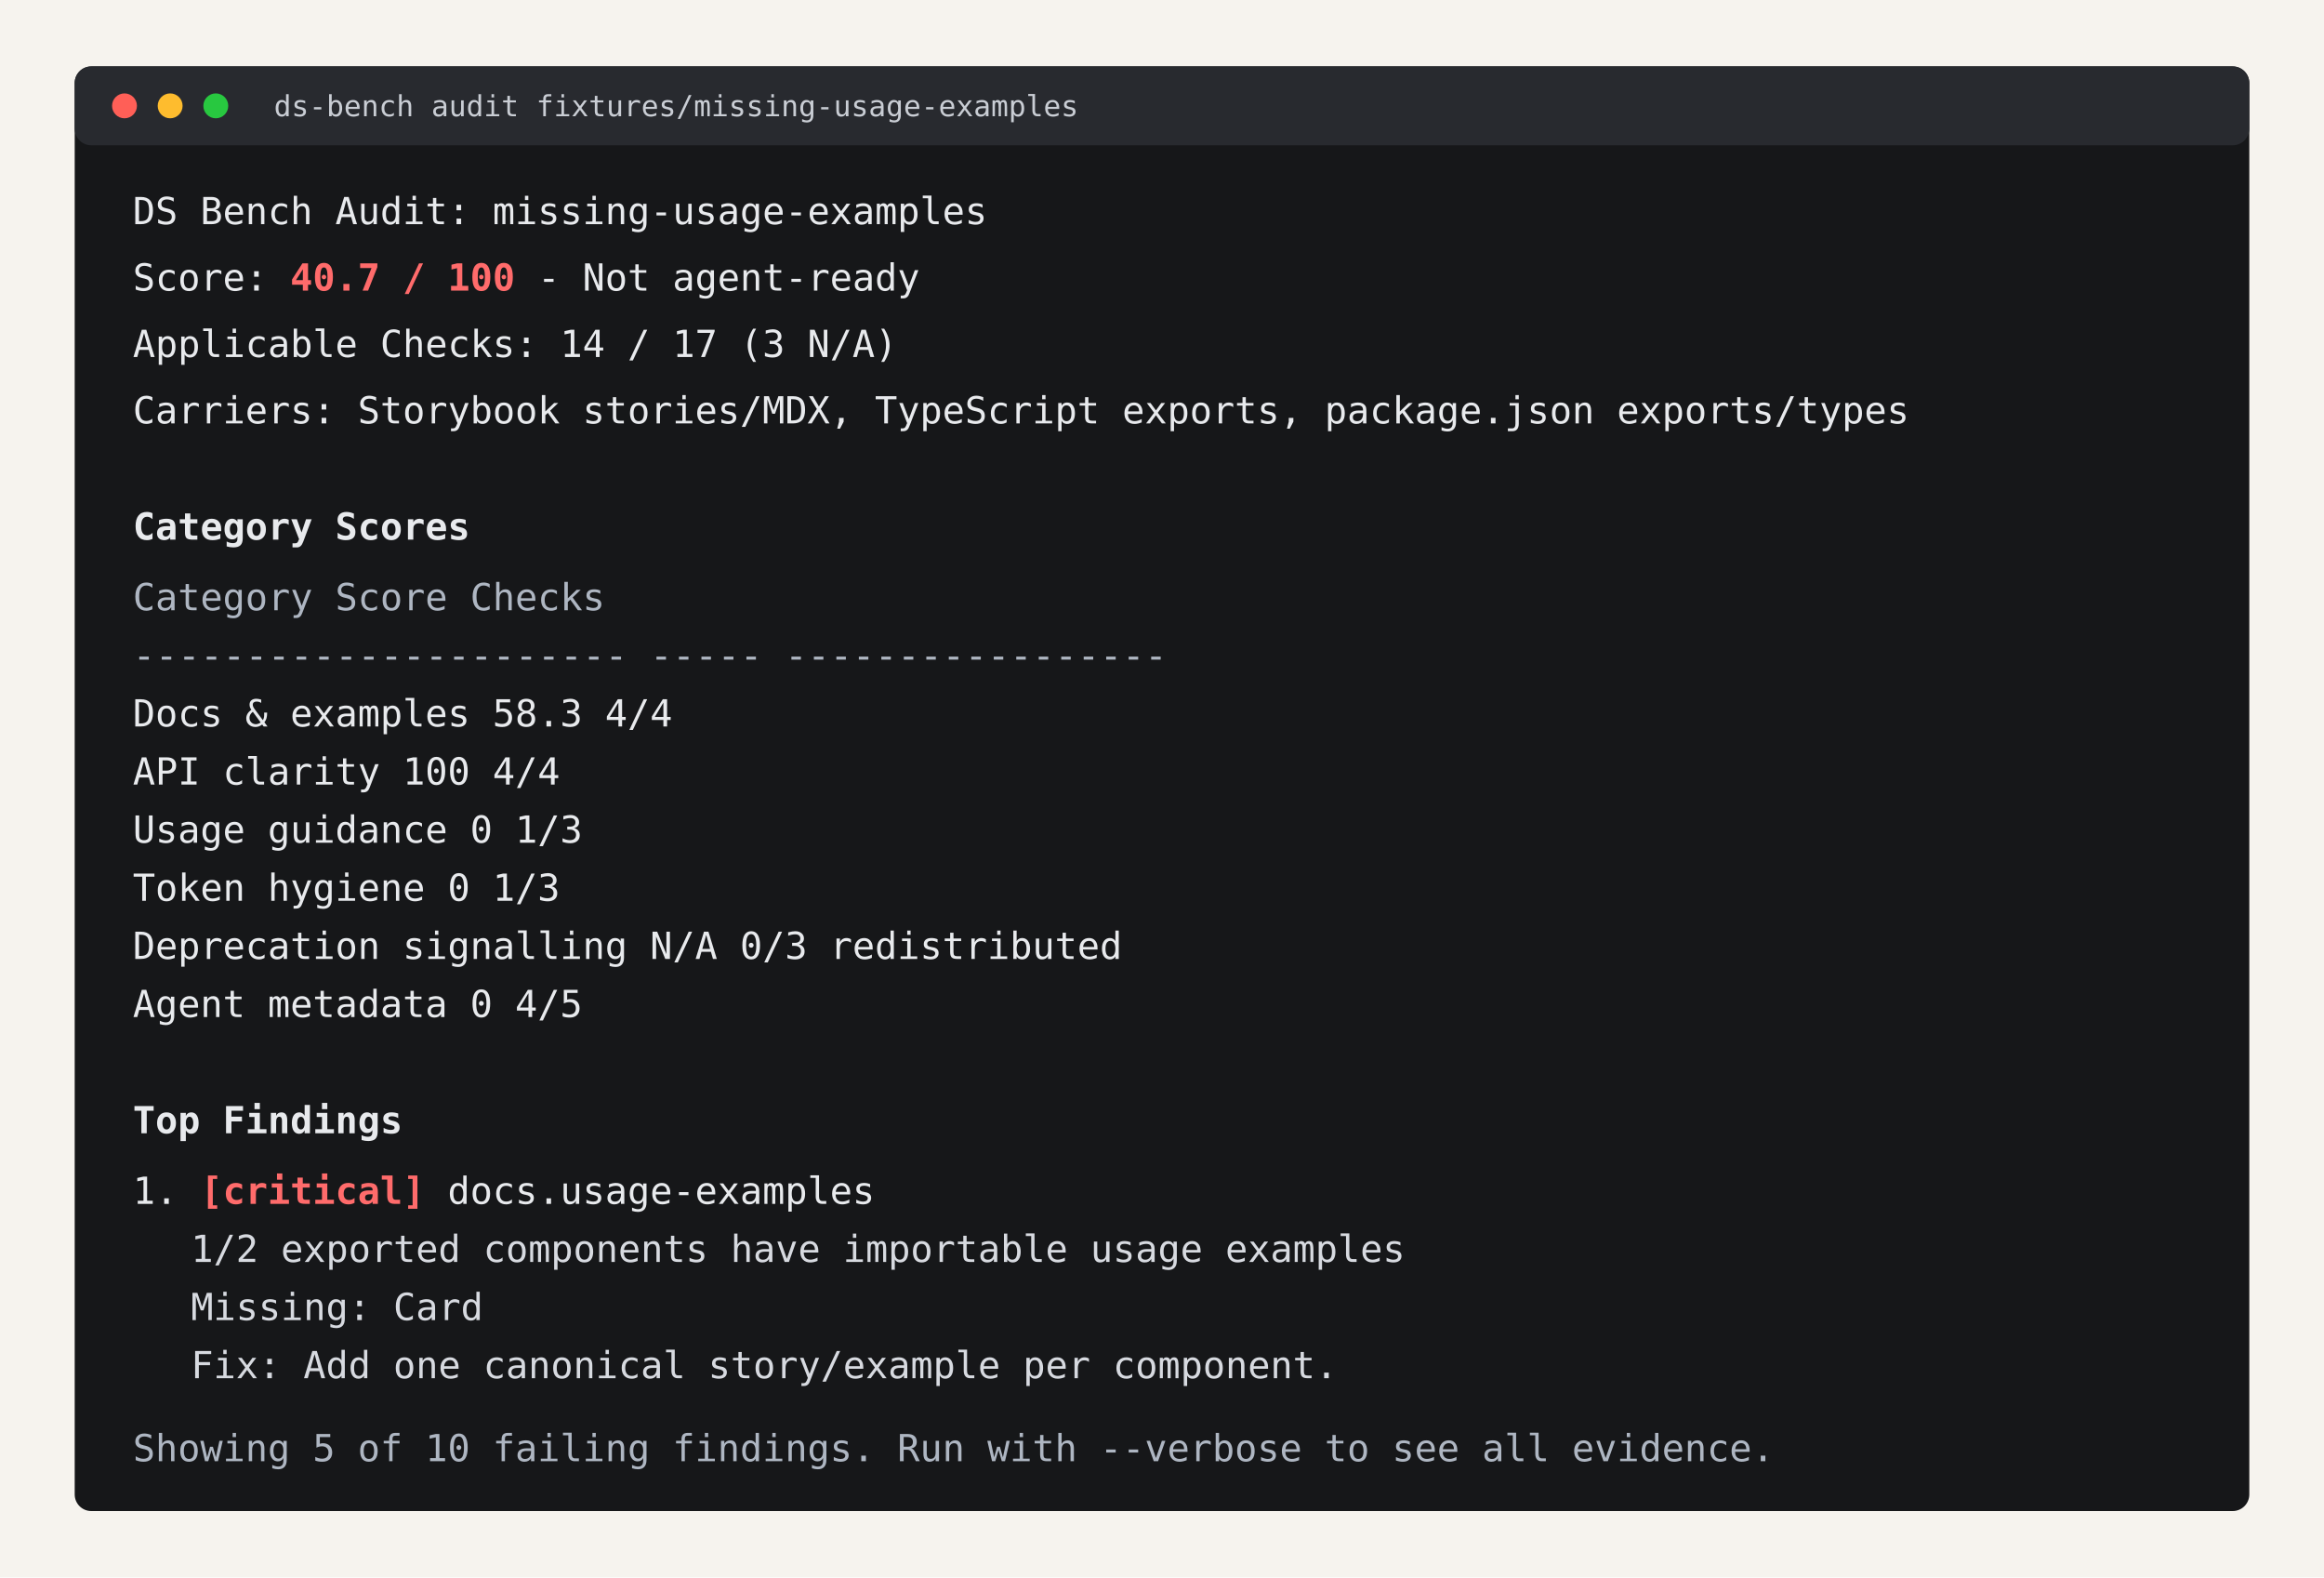
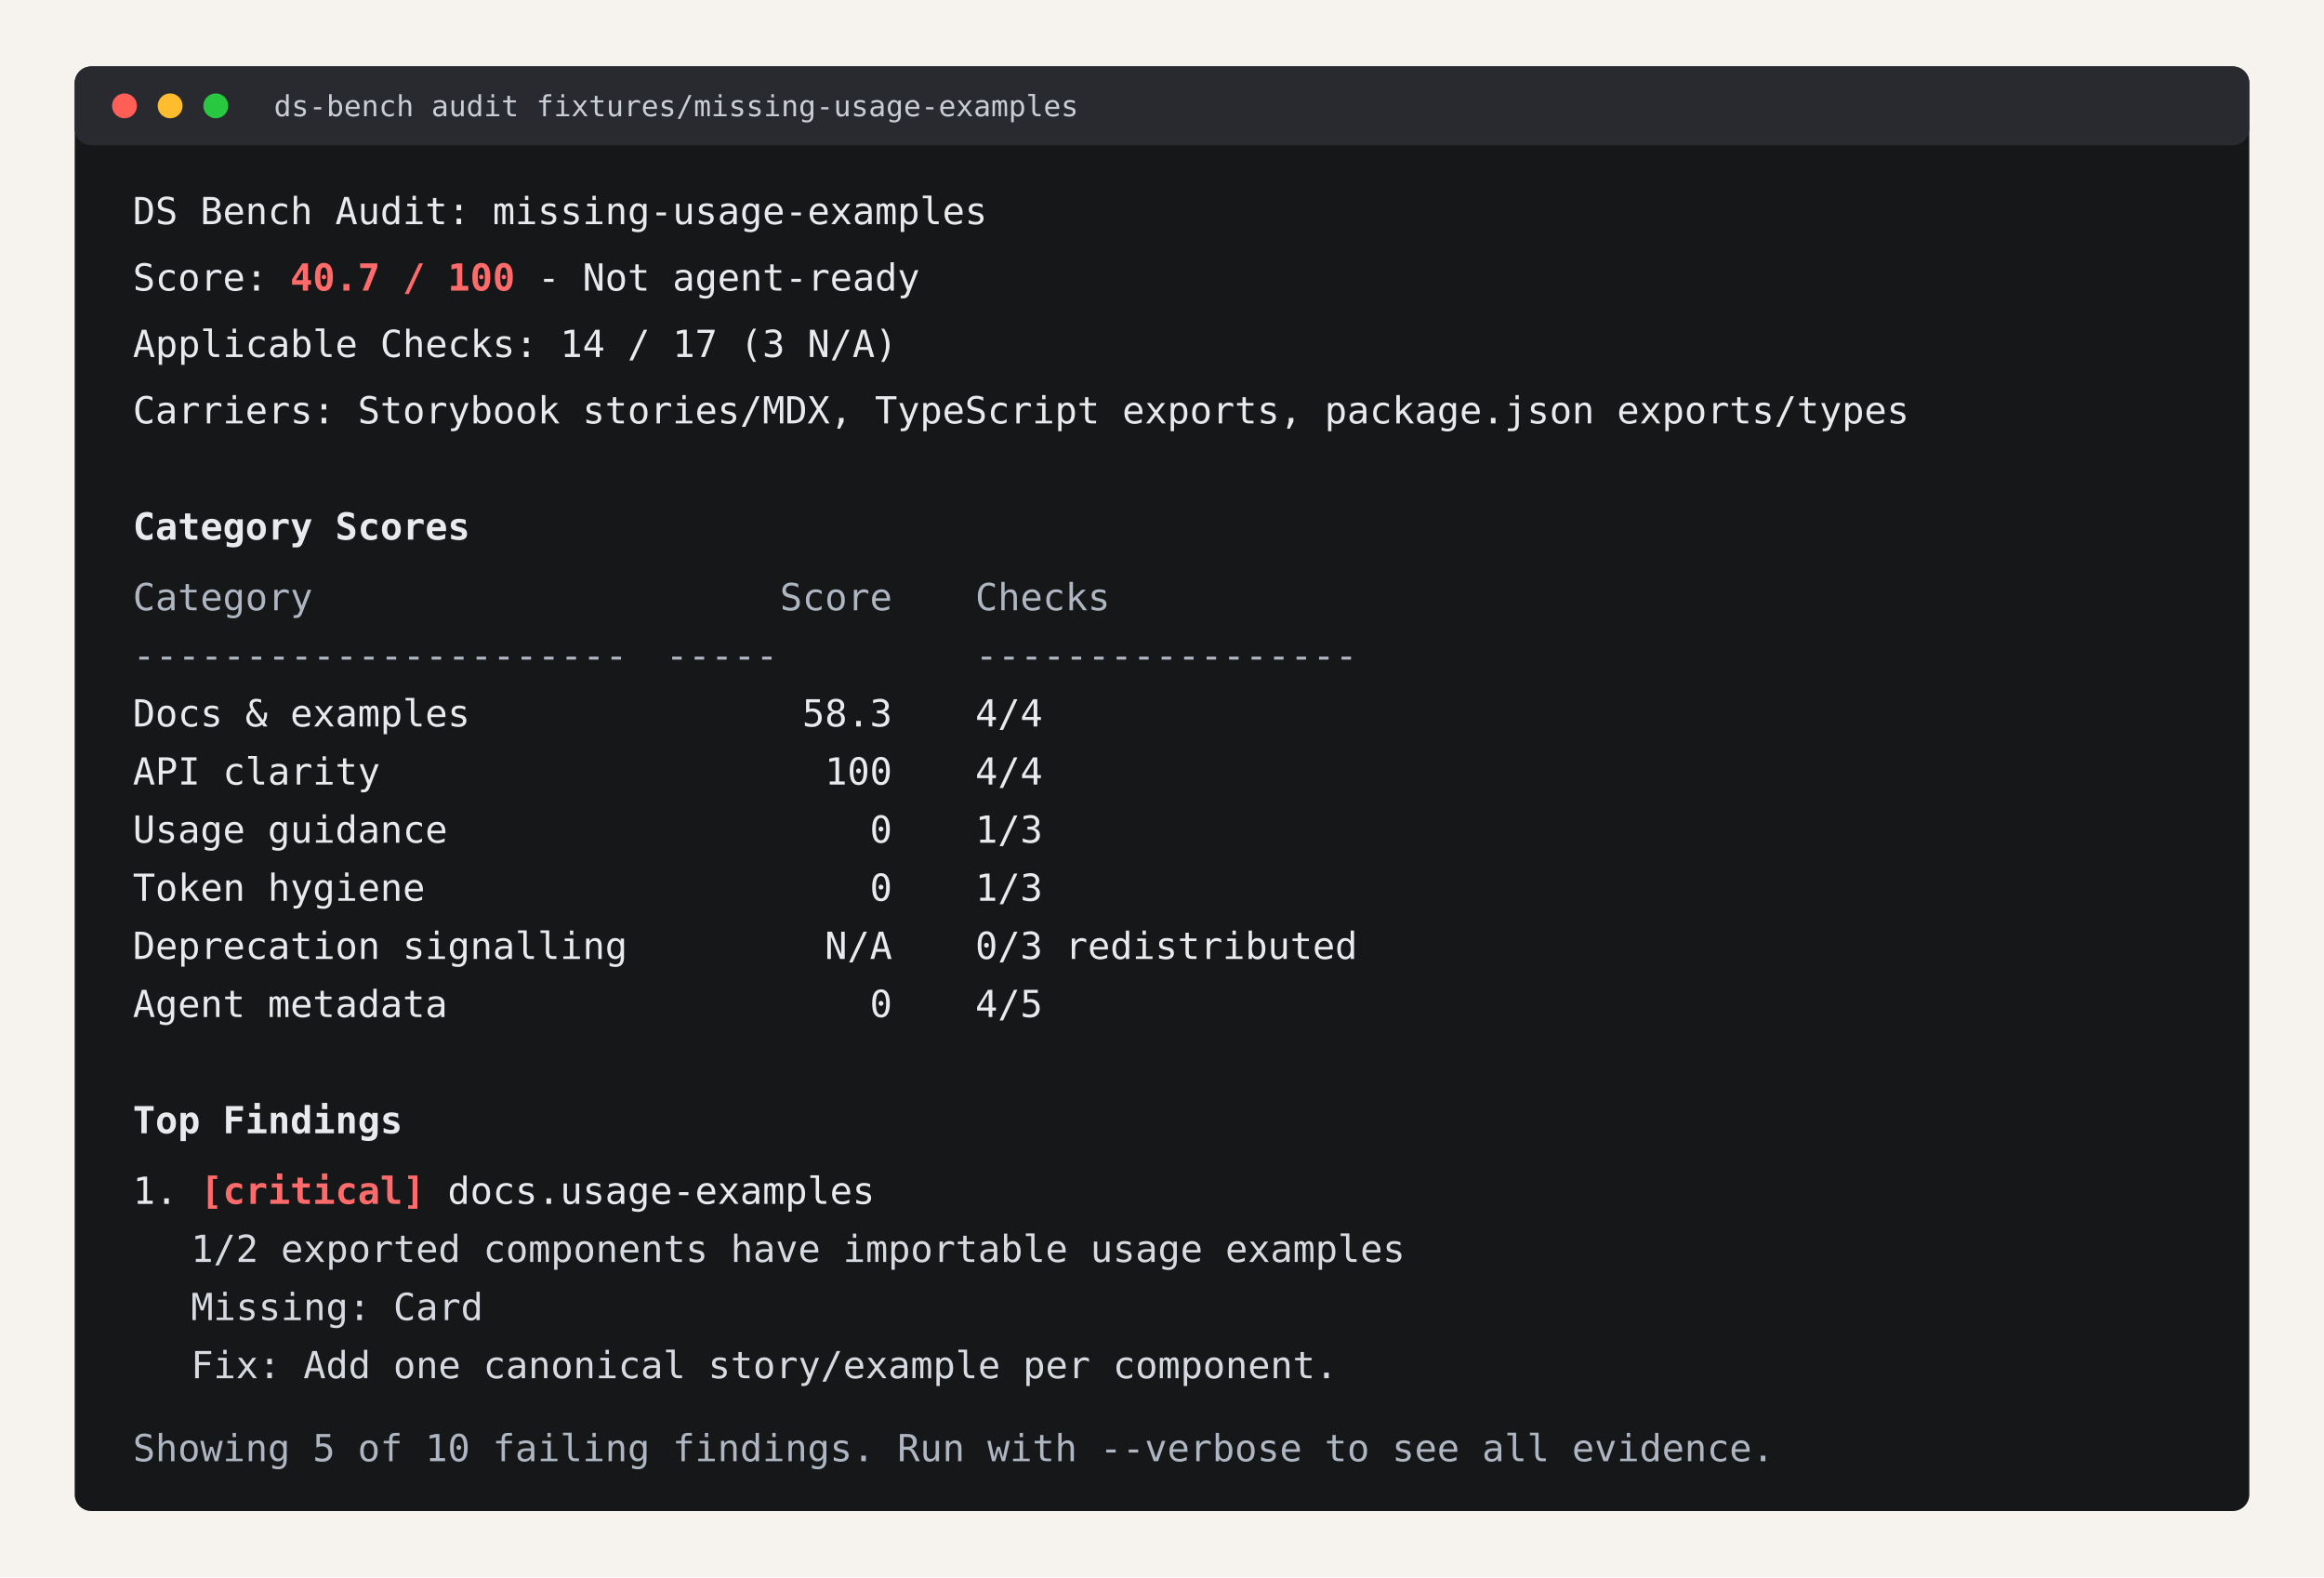
<svg xmlns="http://www.w3.org/2000/svg" width="1120" height="760" viewBox="0 0 1120 760" role="img" aria-labelledby="title desc">
  <rect width="1120" height="760" fill="#f6f3ee" />
  <rect x="36" y="32" width="1048" height="696" rx="8" fill="#161719" />
  <rect x="36" y="32" width="1048" height="38" rx="8" fill="#282a2f" />
  <circle cx="60" cy="51" r="6" fill="#ff5f57" />
  <circle cx="82" cy="51" r="6" fill="#febc2e" />
  <circle cx="104" cy="51" r="6" fill="#28c840" />
  <text x="132" y="56" fill="#c9cdd4" font-family="Menlo, Consolas, monospace" font-size="14">ds-bench audit fixtures/missing-usage-examples</text>
  <g font-family="Menlo, Consolas, monospace" font-size="18" fill="#e8eaed">
    <text x="64" y="108">DS Bench Audit: missing-usage-examples</text>
    <text x="64" y="140">Score: <tspan fill="#ff6b6b" font-weight="700">40.7 / 100</tspan> - Not agent-ready</text>
    <text x="64" y="172">Applicable Checks: 14 / 17 (3 N/A)</text>
    <text x="64" y="204">Carriers: Storybook stories/MDX, TypeScript exports, package.json exports/types</text>
    <text x="64" y="260" font-weight="700">Category Scores</text>
-     <text x="64" y="294" fill="#aeb6c2">Category                Score  Checks</text>
-     <text x="64" y="322" fill="#aeb6c2">----------------------  -----  -----------------</text>
-     <text x="64" y="350">Docs &amp; examples          58.3  4/4</text>
-     <text x="64" y="378">API clarity               100  4/4</text>
-     <text x="64" y="406">Usage guidance              0  1/3</text>
-     <text x="64" y="434">Token hygiene               0  1/3</text>
-     <text x="64" y="462">Deprecation signalling    N/A  0/3 redistributed</text>
-     <text x="64" y="490">Agent metadata              0  4/5</text>
+     <text x="64" y="294" fill="#aeb6c2">Category</text>
+     <text x="430" y="294" text-anchor="end" fill="#aeb6c2">Score</text>
+     <text x="470" y="294" fill="#aeb6c2">Checks</text>
+     <text x="64" y="322" fill="#aeb6c2">----------------------</text>
+     <text x="375" y="322" text-anchor="end" fill="#aeb6c2">-----</text>
+     <text x="470" y="322" fill="#aeb6c2">-----------------</text>
+     <text x="64" y="350">Docs &amp; examples</text>
+     <text x="430" y="350" text-anchor="end">58.3</text>
+     <text x="470" y="350">4/4</text>
+     <text x="64" y="378">API clarity</text>
+     <text x="430" y="378" text-anchor="end">100</text>
+     <text x="470" y="378">4/4</text>
+     <text x="64" y="406">Usage guidance</text>
+     <text x="430" y="406" text-anchor="end">0</text>
+     <text x="470" y="406">1/3</text>
+     <text x="64" y="434">Token hygiene</text>
+     <text x="430" y="434" text-anchor="end">0</text>
+     <text x="470" y="434">1/3</text>
+     <text x="64" y="462">Deprecation signalling</text>
+     <text x="430" y="462" text-anchor="end">N/A</text>
+     <text x="470" y="462">0/3 redistributed</text>
+     <text x="64" y="490">Agent metadata</text>
+     <text x="430" y="490" text-anchor="end">0</text>
+     <text x="470" y="490">4/5</text>
    <text x="64" y="546" font-weight="700">Top Findings</text>
    <text x="64" y="580">1. <tspan fill="#ff6b6b" font-weight="700">[critical]</tspan> docs.usage-examples</text>
    <text x="92" y="608" fill="#d7dae0">1/2 exported components have importable usage examples</text>
    <text x="92" y="636" fill="#d7dae0">Missing: Card</text>
    <text x="92" y="664" fill="#d7dae0">Fix: Add one canonical story/example per component.</text>
    <text x="64" y="704" fill="#aeb6c2">Showing 5 of 10 failing findings. Run with --verbose to see all evidence.</text>
  </g>
</svg>
